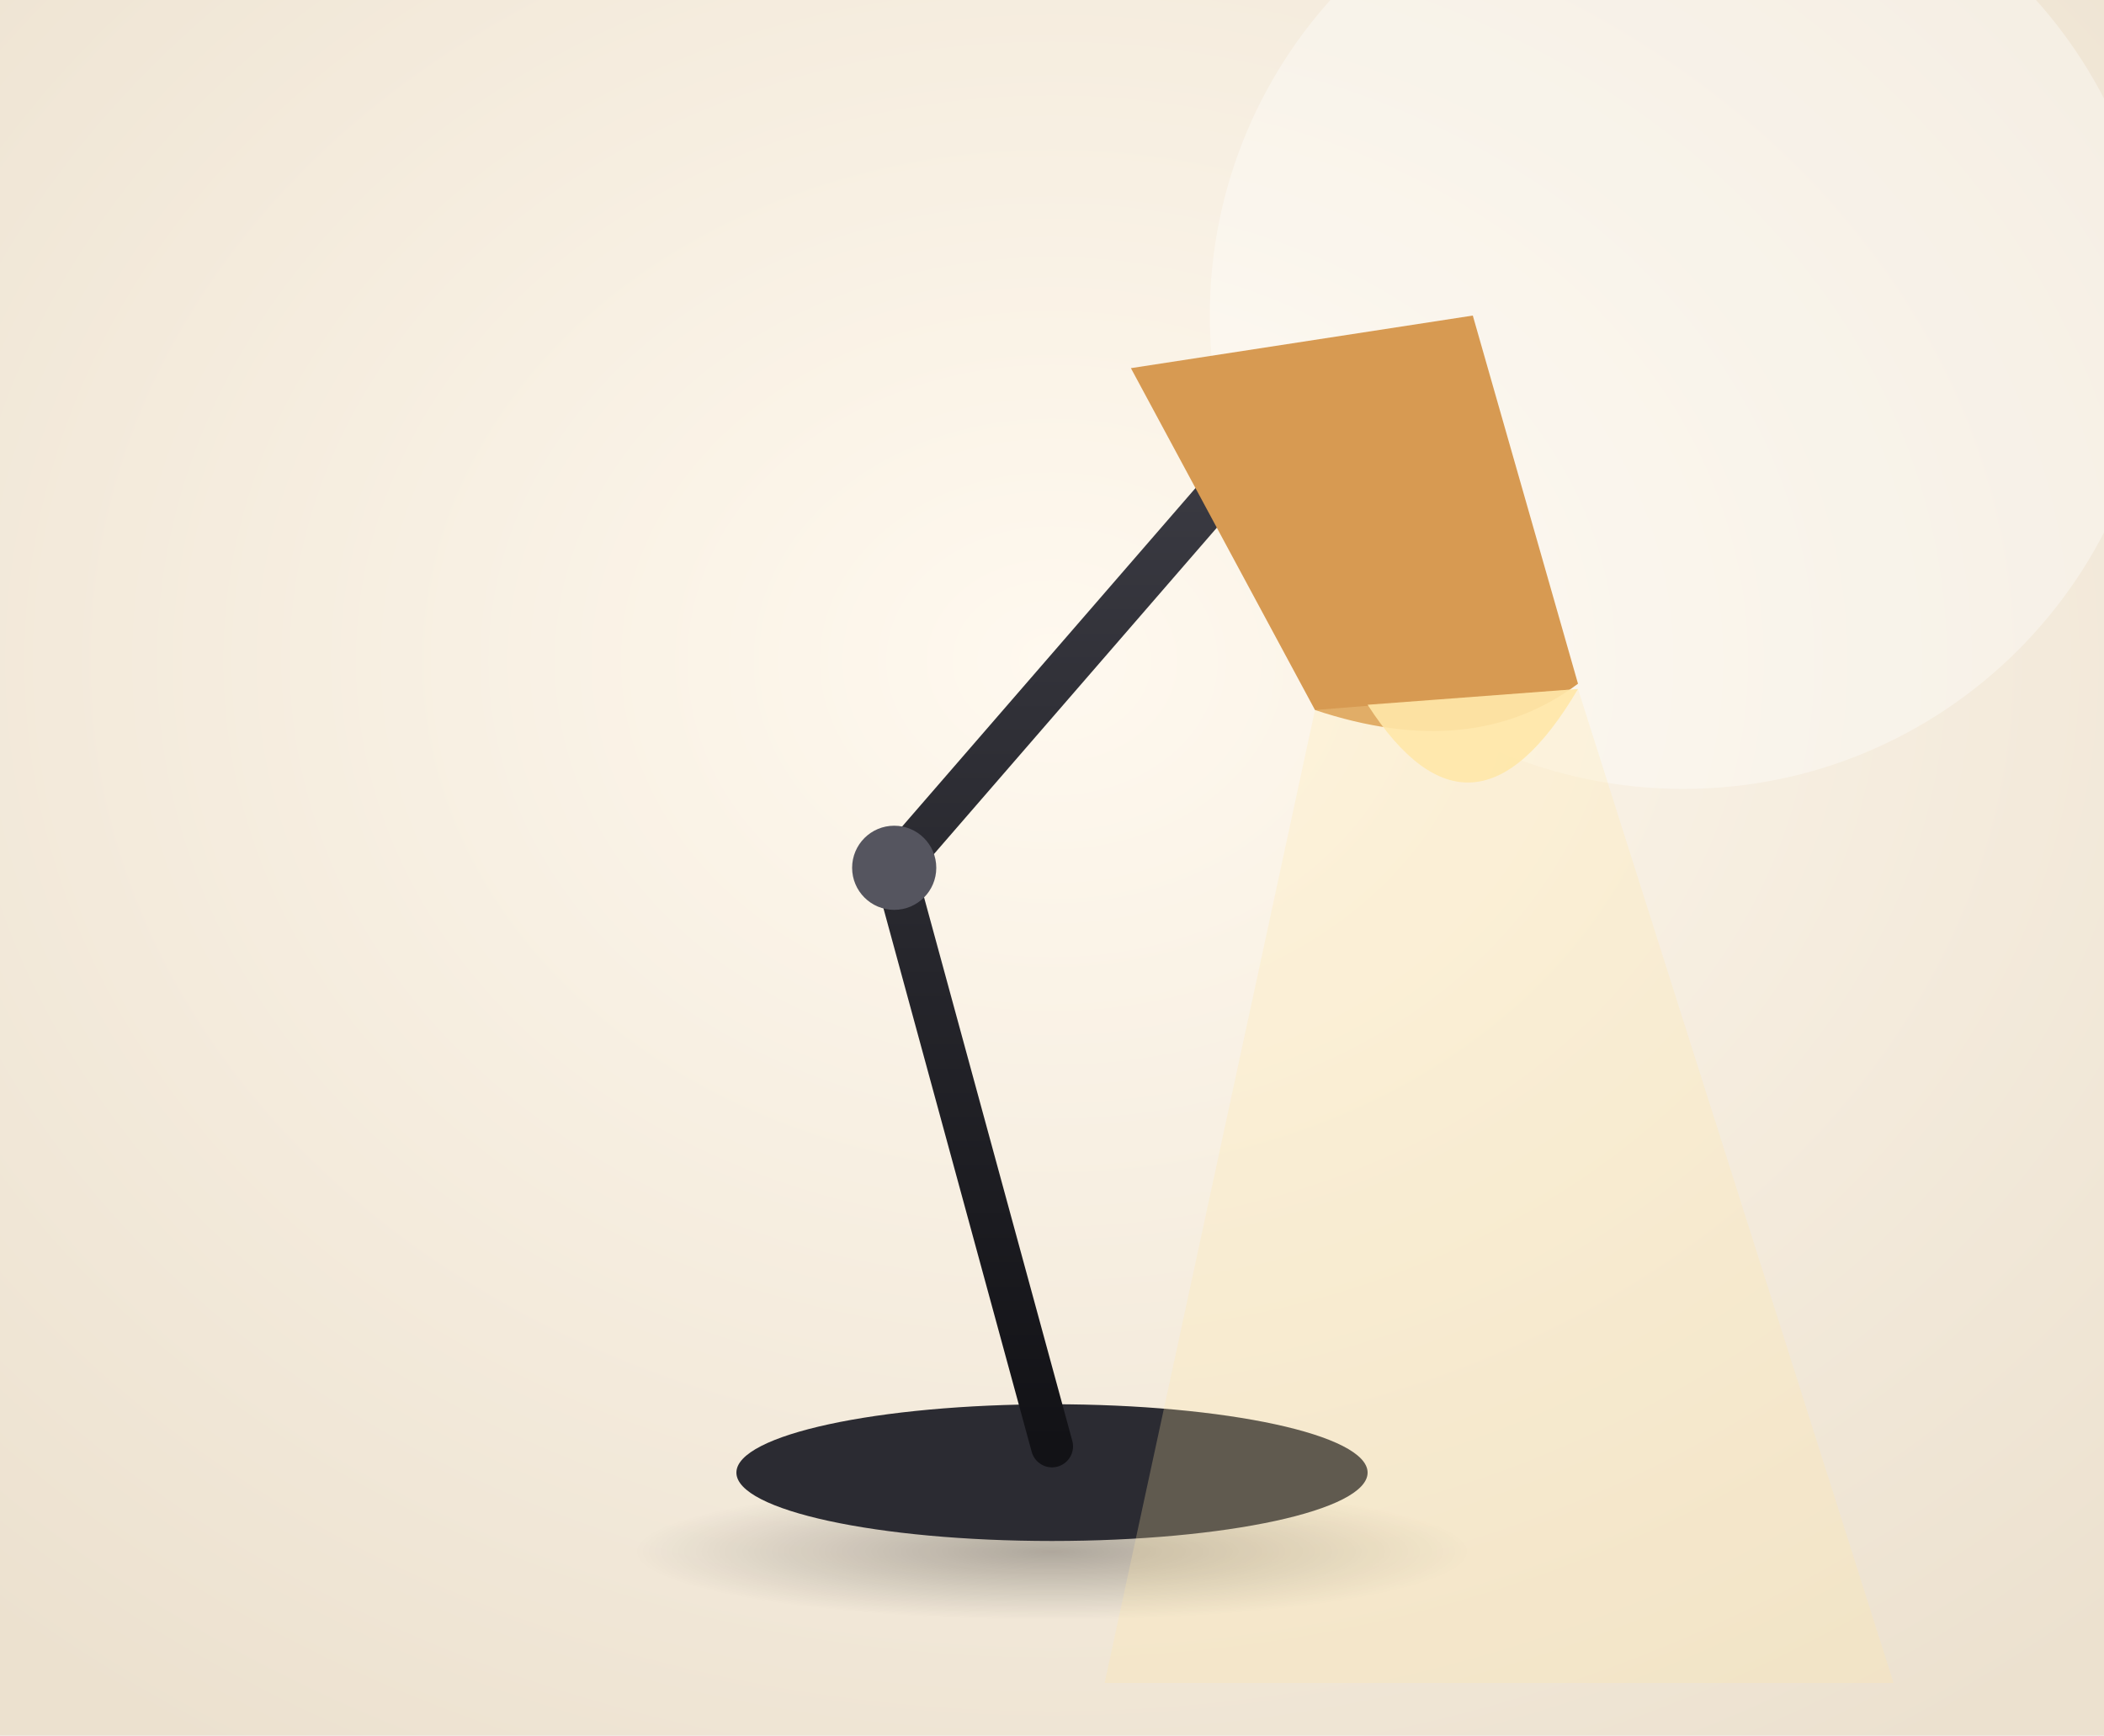
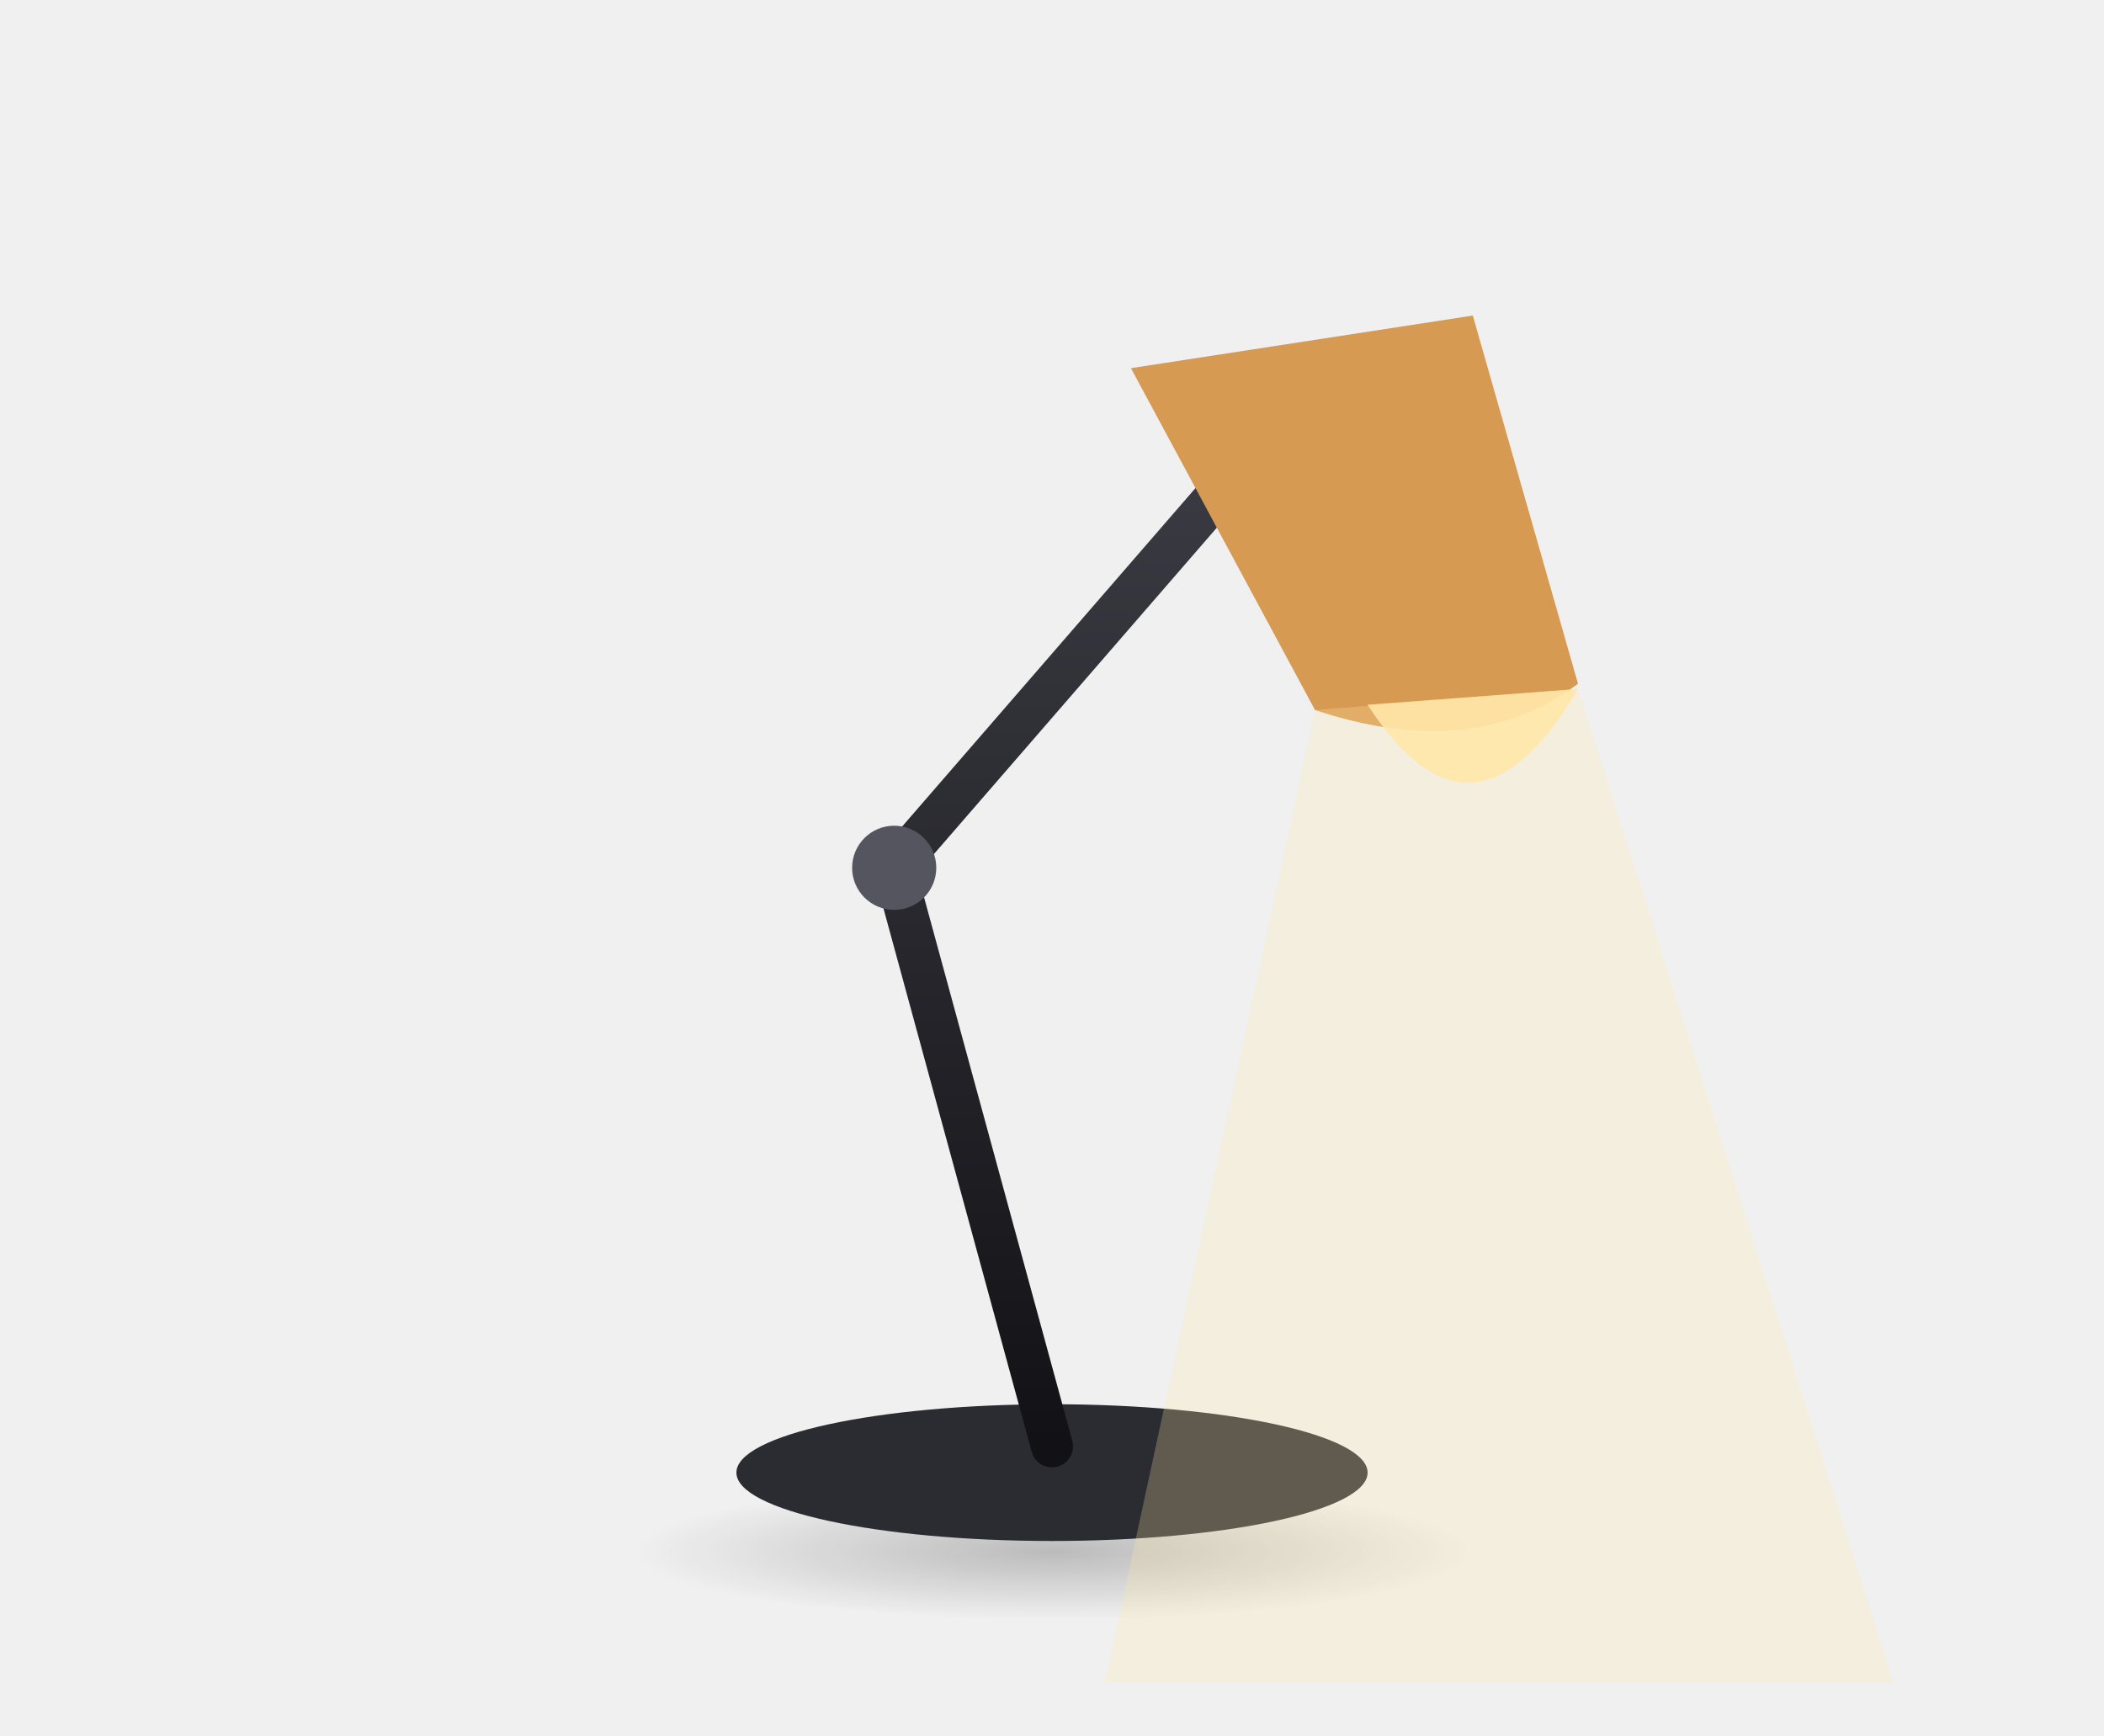
<svg xmlns="http://www.w3.org/2000/svg" viewBox="0 0 800 660">
  <defs>
    <radialGradient id="bg" cx="50%" cy="38%" r="75%">
      <stop offset="0" stop-color="#fff9ef" />
      <stop offset="1" stop-color="#ece1cf" />
    </radialGradient>
    <radialGradient id="sh" cx="50%" cy="50%" r="50%">
-       <stop offset="0" stop-color="#000" stop-opacity=".28" />
+       <stop offset="0" stop-color="#000" stop-opacity=".22" />
      <stop offset="1" stop-color="#000" stop-opacity="0" />
    </radialGradient>
    <linearGradient id="gloss" x1="0" y1="0" x2="0" y2="1">
      <stop offset="0" stop-color="#fff" stop-opacity=".55" />
      <stop offset=".5" stop-color="#fff" stop-opacity="0" />
    </linearGradient>
    <linearGradient id="metal" x1="0" y1="0" x2="1" y2="1">
      <stop offset="0" stop-color="#f4f4f6" />
      <stop offset=".5" stop-color="#c9c9d0" />
      <stop offset="1" stop-color="#8f8f98" />
    </linearGradient>
    <linearGradient id="dark" x1="0" y1="0" x2="0" y2="1">
      <stop offset="0" stop-color="#3a3a42" />
      <stop offset="1" stop-color="#121216" />
    </linearGradient>
    <linearGradient id="acc" x1="0" y1="0" x2="1" y2="1">
      <stop offset="0" stop-color="#8b6dff" />
      <stop offset="1" stop-color="#4a25e0" />
    </linearGradient>
    <linearGradient id="coral" x1="0" y1="0" x2="1" y2="1">
      <stop offset="0" stop-color="#ff8a7f" />
      <stop offset="1" stop-color="#e23e33" />
    </linearGradient>
    <linearGradient id="screen" x1="0" y1="0" x2="1" y2="1">
      <stop offset="0" stop-color="#7b5cff" />
      <stop offset=".55" stop-color="#ff7a6e" />
      <stop offset="1" stop-color="#ffc56b" />
    </linearGradient>
  </defs>
-   <rect width="800" height="660" fill="url(#bg)" />
-   <circle cx="640" cy="120" r="180" fill="#fff" opacity=".35" />
  <ellipse cx="400" cy="590" rx="160" ry="26" fill="url(#sh)" />
  <ellipse cx="400" cy="560" rx="120" ry="26" fill="#2b2b32" />
  <path d="M400 550 L340 330 L470 180" fill="none" stroke="url(#dark)" stroke-width="16" stroke-linecap="round" stroke-linejoin="round" />
  <circle cx="340" cy="330" r="16" fill="#55555f" />
  <path d="M430 140 L560 120 L600 260 Q560 290 500 270 Z" fill="#d79a52" />
  <path d="M520 268 Q560 330 600 262" fill="#ffe7a8" opacity=".9" />
  <path d="M500 270 L420 640 L720 640 L600 262 Z" fill="#ffe7a8" opacity=".25" />
</svg>
